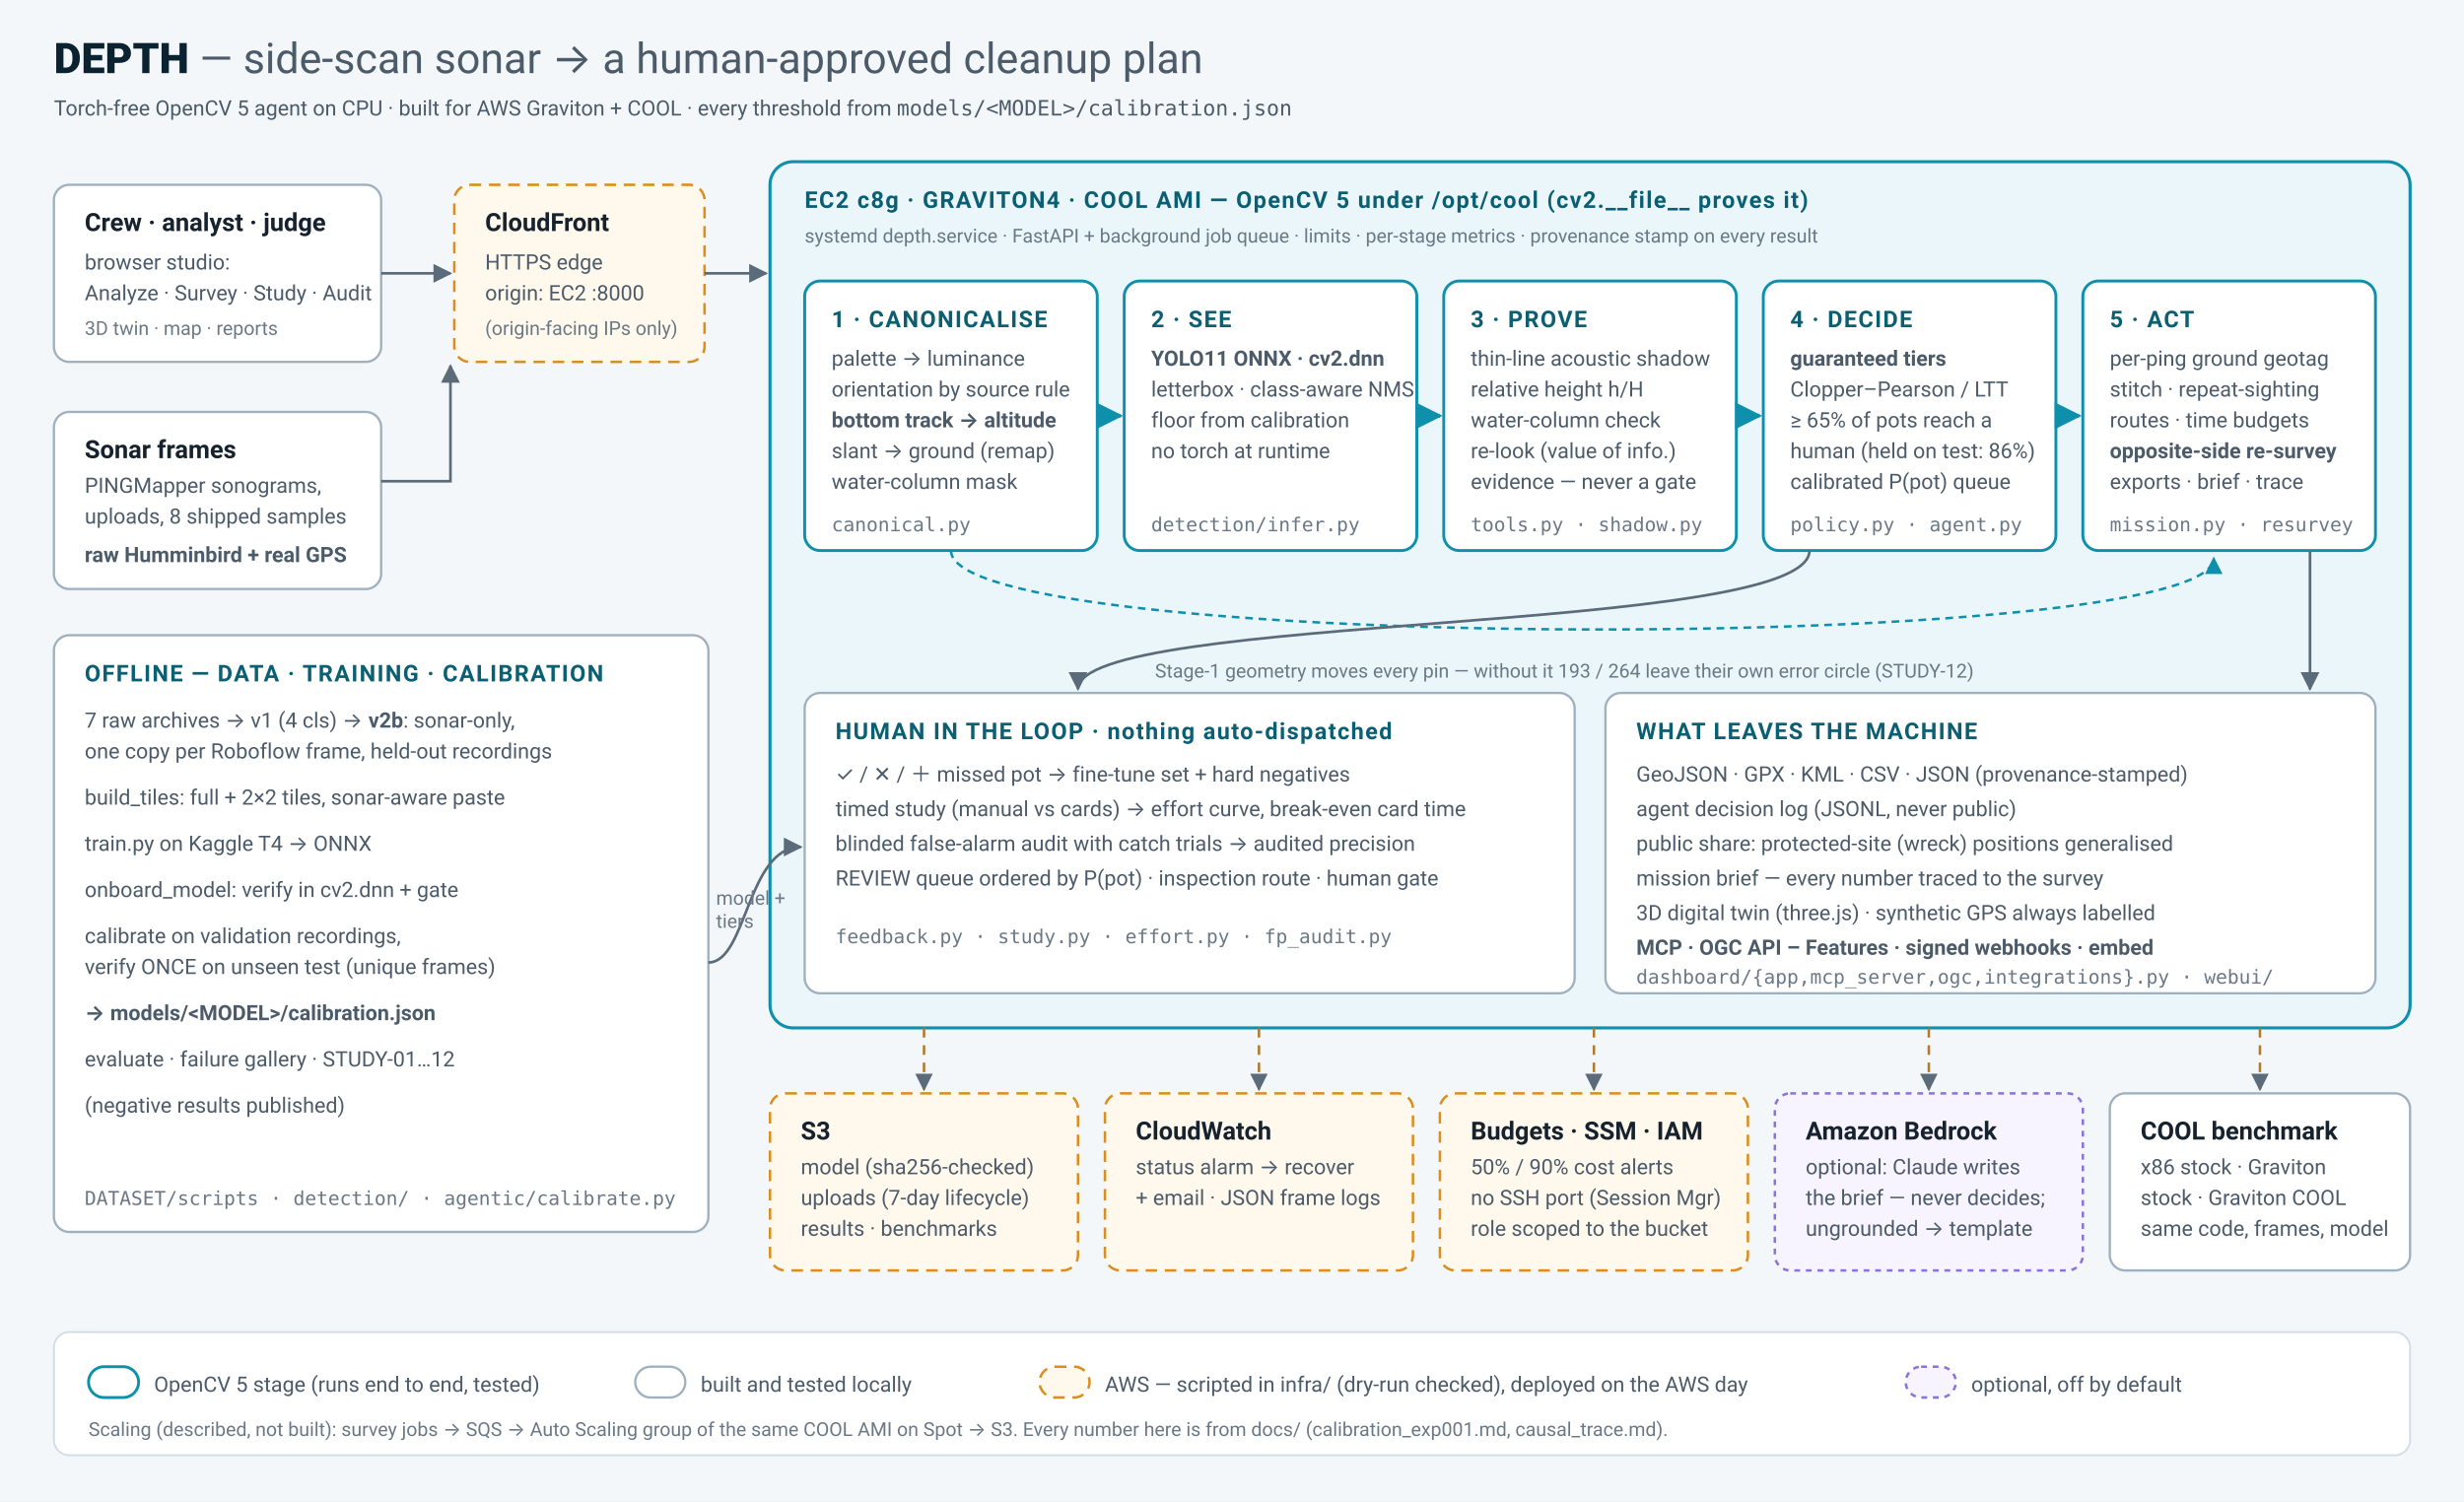
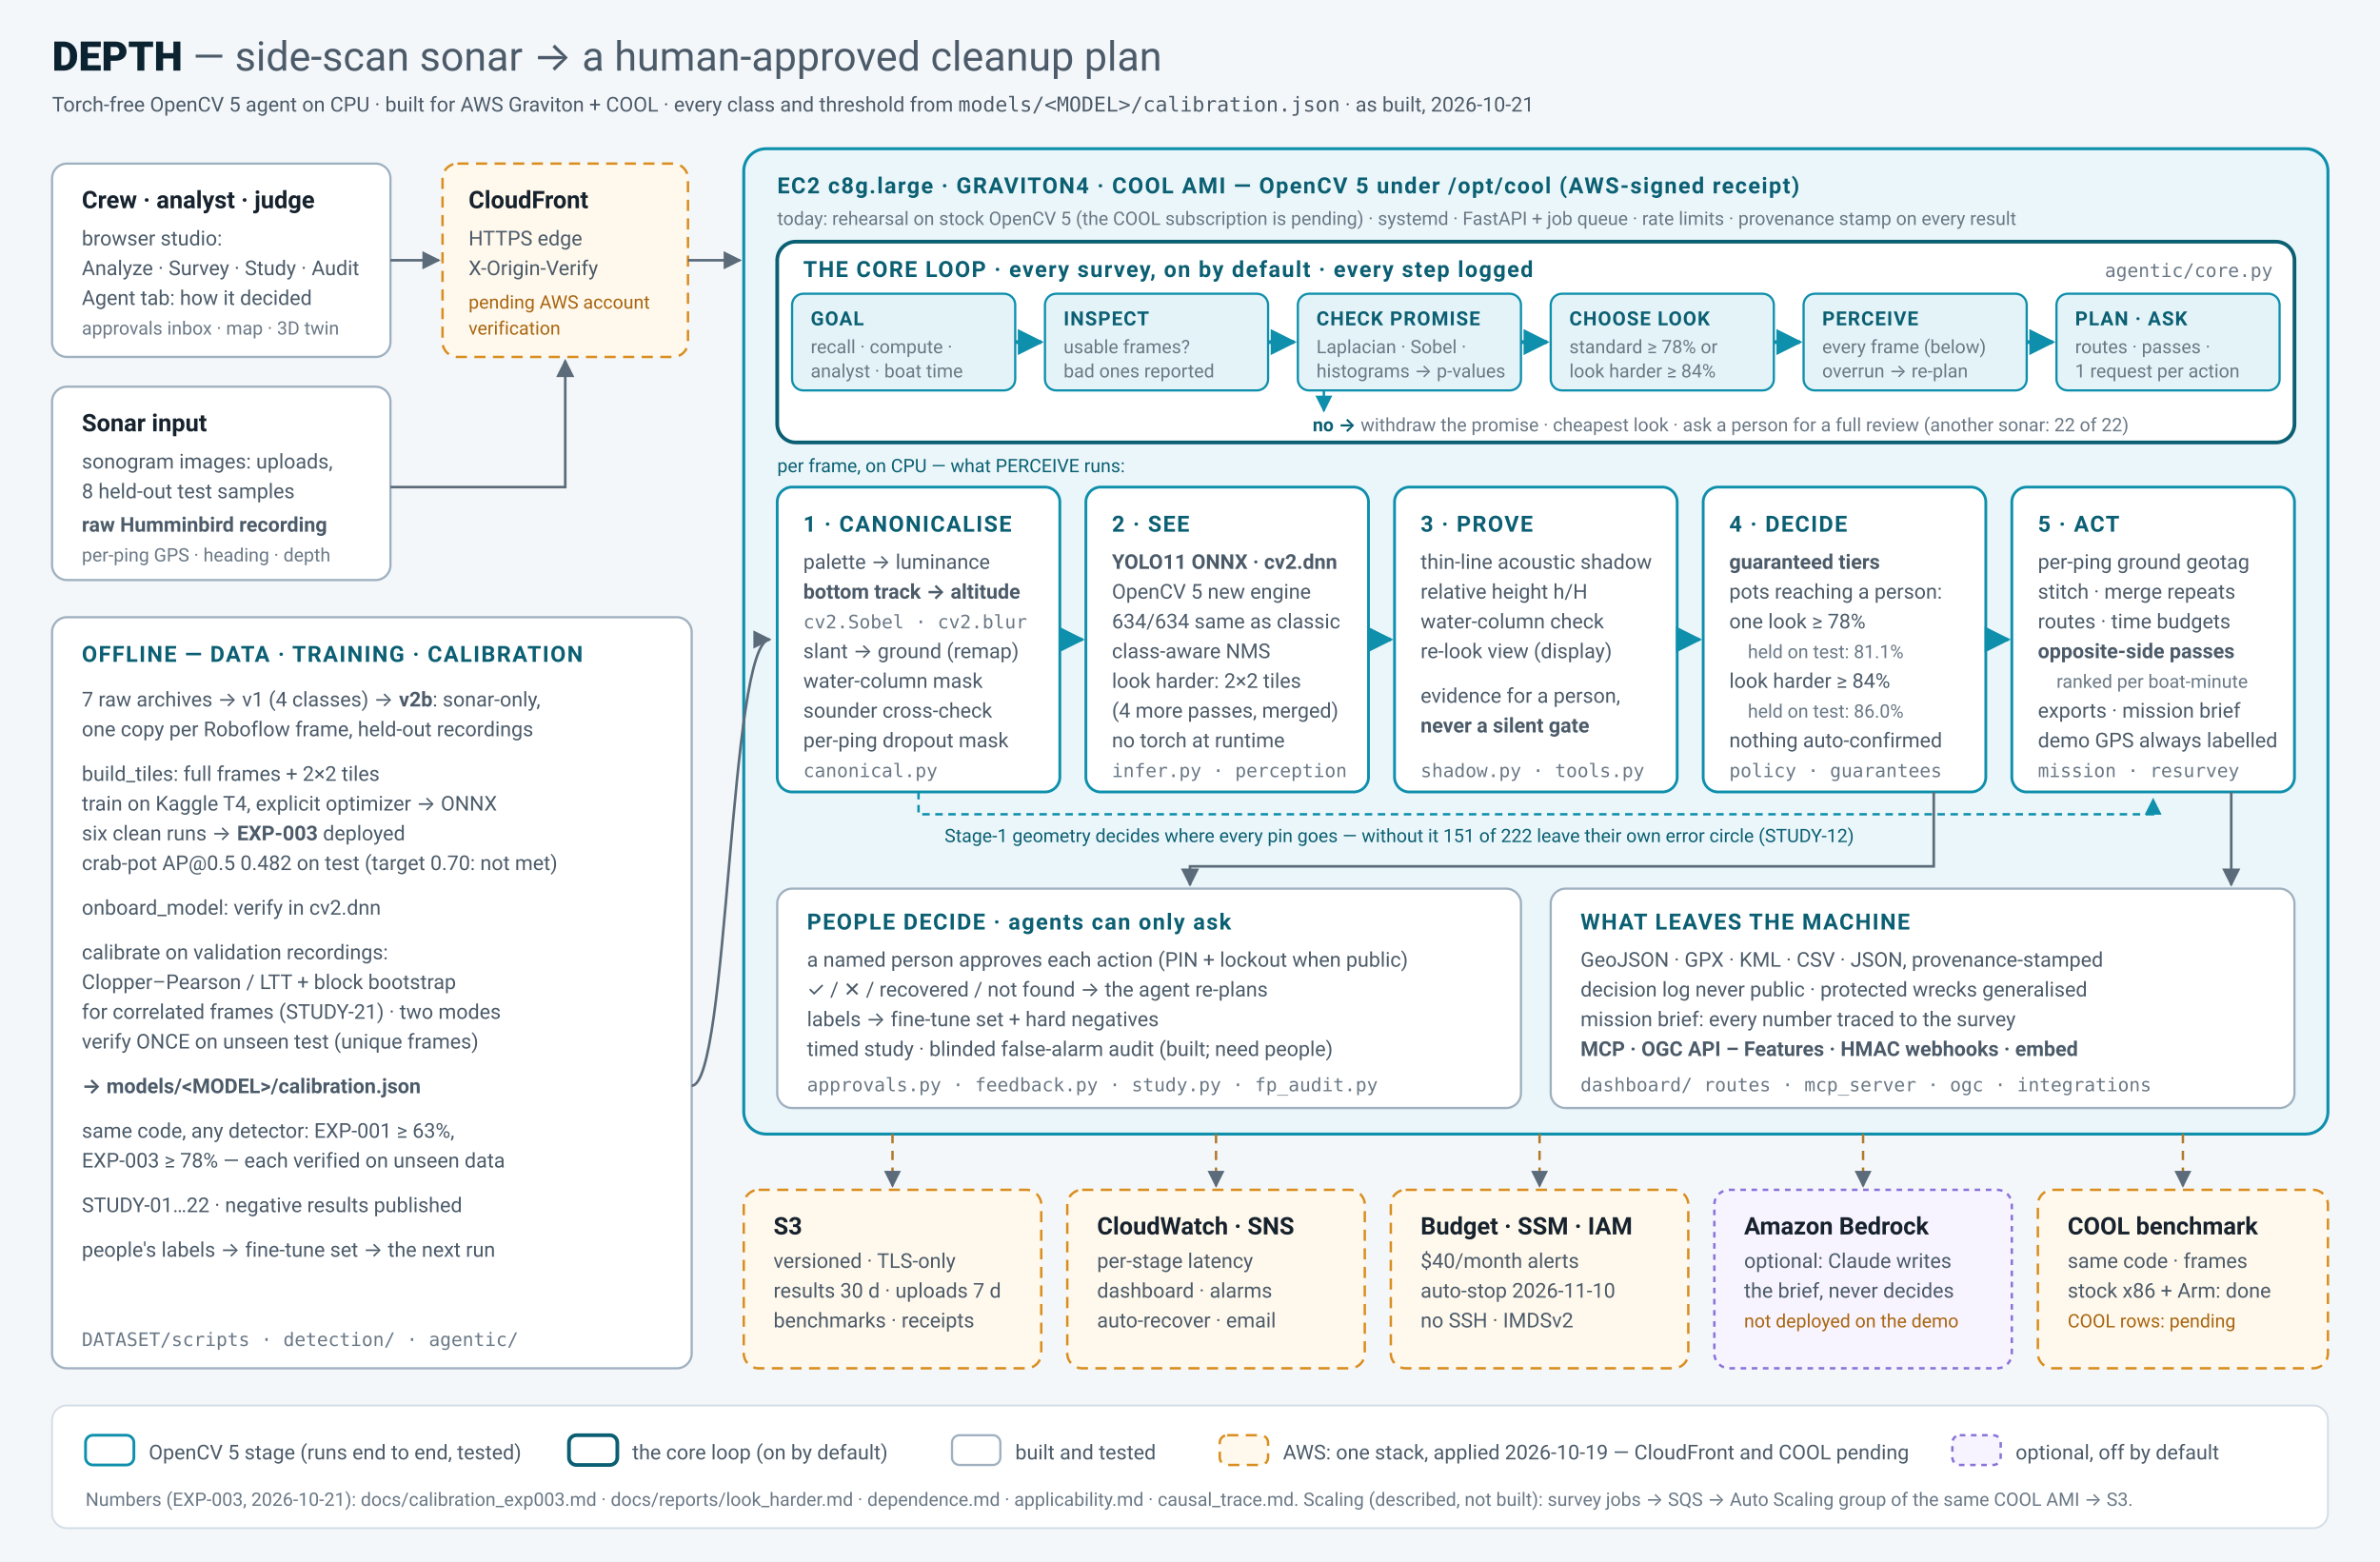
- <svg xmlns="http://www.w3.org/2000/svg" viewBox="0 0 1280 780" width="1280" height="780" font-family="system-ui, -apple-system, 'Segoe UI', Roboto, sans-serif">
+ <svg xmlns="http://www.w3.org/2000/svg" viewBox="0 0 1280 840" width="1280" height="840" font-family="system-ui, -apple-system, 'Segoe UI', Roboto, sans-serif">
  <defs>
    <marker id="ar" viewBox="0 0 10 10" refX="9" refY="5" markerWidth="7" markerHeight="7" orient="auto-start-reverse">
      <path d="M0,0 L10,5 L0,10 z" fill="#5b6b7a" />
    </marker>
    <marker id="arc" viewBox="0 0 10 10" refX="9" refY="5" markerWidth="7" markerHeight="7" orient="auto-start-reverse">
      <path d="M0,0 L10,5 L0,10 z" fill="#0e8fac" />
    </marker>
    <style>
      .t { font-size: 13px; fill: #16222d; }
      .s { font-size: 11px; fill: #4c5b69; }
      .xs { font-size: 10px; fill: #6a7885; }
      .h { font-size: 12px; font-weight: 700; letter-spacing: .06em; fill: #0b5f73; }
+       .ch { font-size: 10.5px; font-weight: 700; letter-spacing: .05em; fill: #0b5f73; }
+       .note { font-size: 10px; fill: #0b5f73; }
+       .warn { font-size: 10px; fill: #a8650f; }
      .b { font-weight: 700; }
+       .lk { font-weight: 700; fill: #0b5f73; }
      .mono { font-family: ui-monospace, 'Cascadia Code', Menlo, Consolas, monospace; }
-       .stage { fill: #ffffff; stroke: #0e8fac; stroke-width: 1.5; rx: 8; }
-       .box { fill: #ffffff; stroke: #9fb0bf; stroke-width: 1.2; rx: 8; }
-       .aws { fill: #fff8ec; stroke: #d98e1f; stroke-width: 1.3; stroke-dasharray: 6 4; rx: 8; }
-       .opt { fill: #f7f3ff; stroke: #8a73d9; stroke-width: 1.3; stroke-dasharray: 3 3; rx: 8; }
+       .stage { fill: #ffffff; stroke: #0e8fac; stroke-width: 1.5; }
+       .loop { fill: #ffffff; stroke: #0b5f73; stroke-width: 2; }
+       .chip { fill: #e3f3f7; stroke: #0e8fac; stroke-width: 1.2; }
+       .box { fill: #ffffff; stroke: #9fb0bf; stroke-width: 1.2; }
+       .aws { fill: #fff8ec; stroke: #d98e1f; stroke-width: 1.3; stroke-dasharray: 6 4; }
+       .opt { fill: #f7f3ff; stroke: #8a73d9; stroke-width: 1.3; stroke-dasharray: 3 3; }
      .flow { stroke: #5b6b7a; stroke-width: 1.4; fill: none; marker-end: url(#ar); }
      .cv { stroke: #0e8fac; stroke-width: 2; fill: none; marker-end: url(#arc); }
      .dash { stroke: #b07a2a; stroke-width: 1.3; fill: none; stroke-dasharray: 5 4; marker-end: url(#ar); }
    </style>
  </defs>
-   <rect x="0" y="0" width="1280" height="780" fill="#f4f7fa" />
+   <rect x="0" y="0" width="1280" height="840" fill="#f4f7fa" />
  <text x="28" y="38" font-size="22" font-weight="800" fill="#0b2230">DEPTH <tspan font-weight="400" fill="#4c5b69">— side-scan sonar → a human-approved cleanup plan</tspan>
  </text>
-   <text x="28" y="60" class="s">Torch-free OpenCV 5 agent on CPU · built for AWS Graviton + COOL · every threshold from <tspan class="mono">models/&lt;MODEL&gt;/calibration.json</tspan>
-   </text>
-   <rect x="28" y="96" width="170" height="92" class="box" />
-   <text x="44" y="120" class="t b">Crew · analyst · judge</text>
-   <text x="44" y="140" class="s">browser studio:</text>
-   <text x="44" y="156" class="s">Analyze · Survey · Study · Audit</text>
-   <text x="44" y="174" class="xs">3D twin · map · reports</text>
-   <rect x="28" y="214" width="170" height="92" class="box" />
-   <text x="44" y="238" class="t b">Sonar frames</text>
-   <text x="44" y="256" class="s">PINGMapper sonograms,</text>
-   <text x="44" y="272" class="s">uploads, 8 shipped samples</text>
-   <text x="44" y="292" class="s b">raw Humminbird + real GPS</text>
-   <rect x="236" y="96" width="130" height="92" class="aws" />
-   <text x="252" y="120" class="t b">CloudFront</text>
-   <text x="252" y="140" class="s">HTTPS edge</text>
-   <text x="252" y="156" class="s">origin: EC2 :8000</text>
-   <text x="252" y="174" class="xs">(origin-facing IPs only)</text>
-   <path d="M198,142 L234,142" class="flow" />
-   <path d="M198,250 L234,250 L234,190" class="flow" />
-   <rect x="400" y="84" width="852" height="450" rx="12" fill="#eaf6f9" stroke="#0e8fac" stroke-width="1.6" />
-   <text x="418" y="108" class="h">EC2 c8g · GRAVITON4 · COOL AMI — OpenCV 5 under /opt/cool (cv2.__file__ proves it)</text>
-   <text x="418" y="126" class="xs">systemd depth.service · FastAPI + background job queue · limits · per-stage metrics · provenance stamp on every result</text>
-   <path d="M366,142 L398,142" class="flow" />
-   <g>
-     <rect x="418" y="146" width="152" height="140" class="stage" />
-     <text x="432" y="170" class="h">1 · CANONICALISE</text>
-     <text x="432" y="190" class="s">palette → luminance</text>
-     <text x="432" y="206" class="s">orientation by source rule</text>
-     <text x="432" y="222" class="s b">bottom track → altitude</text>
-     <text x="432" y="238" class="s">slant → ground (remap)</text>
-     <text x="432" y="254" class="s">water-column mask</text>
-     <text x="432" y="276" class="xs mono">canonical.py</text>
-     <rect x="584" y="146" width="152" height="140" class="stage" />
-     <text x="598" y="170" class="h">2 · SEE</text>
-     <text x="598" y="190" class="s b">YOLO11 ONNX · cv2.dnn</text>
-     <text x="598" y="206" class="s">letterbox · class-aware NMS</text>
-     <text x="598" y="222" class="s">floor from calibration</text>
-     <text x="598" y="238" class="s">no torch at runtime</text>
-     <text x="598" y="276" class="xs mono">detection/infer.py</text>
-     <rect x="750" y="146" width="152" height="140" class="stage" />
-     <text x="764" y="170" class="h">3 · PROVE</text>
-     <text x="764" y="190" class="s">thin-line acoustic shadow</text>
-     <text x="764" y="206" class="s">relative height h/H</text>
-     <text x="764" y="222" class="s">water-column check</text>
-     <text x="764" y="238" class="s">re-look (value of info.)</text>
-     <text x="764" y="254" class="s">evidence — never a gate</text>
-     <text x="764" y="276" class="xs mono">tools.py · shadow.py</text>
-     <rect x="916" y="146" width="152" height="140" class="stage" />
-     <text x="930" y="170" class="h">4 · DECIDE</text>
-     <text x="930" y="190" class="s b">guaranteed tiers</text>
-     <text x="930" y="206" class="s">Clopper–Pearson / LTT</text>
-     <text x="930" y="222" class="s">≥ 65% of pots reach a</text>
-     <text x="930" y="238" class="s">human (held on test: 86%)</text>
-     <text x="930" y="254" class="s">calibrated P(pot) queue</text>
-     <text x="930" y="276" class="xs mono">policy.py · agent.py</text>
-     <rect x="1082" y="146" width="152" height="140" class="stage" />
-     <text x="1096" y="170" class="h">5 · ACT</text>
-     <text x="1096" y="190" class="s">per-ping ground geotag</text>
-     <text x="1096" y="206" class="s">stitch · repeat-sighting</text>
-     <text x="1096" y="222" class="s">routes · time budgets</text>
-     <text x="1096" y="238" class="s b">opposite-side re-survey</text>
-     <text x="1096" y="254" class="s">exports · brief · trace</text>
-     <text x="1096" y="276" class="xs mono">mission.py · resurvey</text>
-     <path d="M570,216 L582,216" class="cv" />
-     <path d="M736,216 L748,216" class="cv" />
-     <path d="M902,216 L914,216" class="cv" />
-     <path d="M1068,216 L1080,216" class="cv" />
-   </g>
-   <path d="M494,286 C494,340 1150,340 1150,290" stroke="#0e8fac" stroke-width="1.3" fill="none" stroke-dasharray="4 3" marker-end="url(#arc)" />
-   <text x="600" y="352" class="xs" fill="#0b5f73">Stage-1 geometry moves every pin — without it 193 / 264 leave their own error circle (STUDY-12)</text>
-   <rect x="418" y="360" width="400" height="156" class="box" />
-   <text x="434" y="384" class="h">HUMAN IN THE LOOP · nothing auto-dispatched</text>
-   <text x="434" y="406" class="s">✓ / ✕ / ＋ missed pot → fine-tune set + hard negatives</text>
-   <text x="434" y="424" class="s">timed study (manual vs cards) → effort curve, break-even card time</text>
-   <text x="434" y="442" class="s">blinded false-alarm audit with catch trials → audited precision</text>
-   <text x="434" y="460" class="s">REVIEW queue ordered by P(pot) · inspection route · human gate</text>
-   <text x="434" y="490" class="xs mono">feedback.py · study.py · effort.py · fp_audit.py</text>
-   <rect x="834" y="360" width="400" height="156" class="box" />
-   <text x="850" y="384" class="h">WHAT LEAVES THE MACHINE</text>
-   <text x="850" y="406" class="s">GeoJSON · GPX · KML · CSV · JSON (provenance-stamped)</text>
-   <text x="850" y="424" class="s">agent decision log (JSONL, never public)</text>
-   <text x="850" y="442" class="s">public share: protected-site (wreck) positions generalised</text>
-   <text x="850" y="460" class="s">mission brief — every number traced to the survey</text>
-   <text x="850" y="478" class="s">3D digital twin (three.js) · synthetic GPS always labelled</text>
-   <text x="850" y="496" class="s b">MCP · OGC API – Features · signed webhooks · embed</text>
-   <text x="850" y="511" class="xs mono">dashboard/{app,mcp_server,ogc,integrations}.py · webui/</text>
-   <path d="M1200,286 L1200,358" class="flow" />
-   <path d="M940,286 C940,330 560,318 560,358" class="flow" />
-   <rect x="400" y="568" width="160" height="92" class="aws" />
-   <text x="416" y="592" class="t b">S3</text>
-   <text x="416" y="610" class="s">model (sha256-checked)</text>
-   <text x="416" y="626" class="s">uploads (7-day lifecycle)</text>
-   <text x="416" y="642" class="s">results · benchmarks</text>
-   <rect x="574" y="568" width="160" height="92" class="aws" />
-   <text x="590" y="592" class="t b">CloudWatch</text>
-   <text x="590" y="610" class="s">status alarm → recover</text>
-   <text x="590" y="626" class="s">+ email · JSON frame logs</text>
-   <rect x="748" y="568" width="160" height="92" class="aws" />
-   <text x="764" y="592" class="t b">Budgets · SSM · IAM</text>
-   <text x="764" y="610" class="s">50% / 90% cost alerts</text>
-   <text x="764" y="626" class="s">no SSH port (Session Mgr)</text>
-   <text x="764" y="642" class="s">role scoped to the bucket</text>
-   <rect x="922" y="568" width="160" height="92" class="opt" />
-   <text x="938" y="592" class="t b">Amazon Bedrock</text>
-   <text x="938" y="610" class="s">optional: Claude writes</text>
-   <text x="938" y="626" class="s">the brief — never decides;</text>
-   <text x="938" y="642" class="s">ungrounded → template</text>
-   <rect x="1096" y="568" width="156" height="92" class="box" />
-   <text x="1112" y="592" class="t b">COOL benchmark</text>
-   <text x="1112" y="610" class="s">x86 stock · Graviton</text>
-   <text x="1112" y="626" class="s">stock · Graviton COOL</text>
-   <text x="1112" y="642" class="s">same code, frames, model</text>
-   <path d="M480,534 L480,566" class="dash" />
-   <path d="M654,534 L654,566" class="dash" />
-   <path d="M828,534 L828,566" class="dash" />
-   <path d="M1002,534 L1002,566" class="dash" />
-   <path d="M1174,534 L1174,566" class="dash" />
-   <rect x="28" y="330" width="340" height="310" class="box" />
-   <text x="44" y="354" class="h">OFFLINE — DATA · TRAINING · CALIBRATION</text>
-   <text x="44" y="378" class="s">7 raw archives → v1 (4 cls) → <tspan class="b">v2b</tspan>: sonar-only,</text>
-   <text x="44" y="394" class="s">one copy per Roboflow frame, held-out recordings</text>
-   <text x="44" y="418" class="s">build_tiles: full + 2×2 tiles, sonar-aware paste</text>
-   <text x="44" y="442" class="s">train.py on Kaggle T4 → ONNX</text>
-   <text x="44" y="466" class="s">onboard_model: verify in cv2.dnn + gate</text>
-   <text x="44" y="490" class="s">calibrate on validation recordings,</text>
-   <text x="44" y="506" class="s">verify ONCE on unseen test (unique frames)</text>
-   <text x="44" y="530" class="s b">→ models/&lt;MODEL&gt;/calibration.json</text>
-   <text x="44" y="554" class="s">evaluate · failure gallery · STUDY-01…12</text>
-   <text x="44" y="578" class="s">(negative results published)</text>
-   <text x="44" y="626" class="xs mono">DATASET/scripts · detection/ · agentic/calibrate.py</text>
-   <path d="M368,500 C388,500 388,440 416,440" class="flow" />
-   <text x="372" y="470" class="xs">model +</text>
-   <text x="372" y="482" class="xs">tiers</text>
-   <rect x="28" y="692" width="1224" height="64" rx="8" fill="#ffffff" stroke="#d3dde6" />
-   <rect x="46" y="710" width="26" height="16" class="stage" />
-   <text x="80" y="723" class="s">OpenCV 5 stage (runs end to end, tested)</text>
-   <rect x="330" y="710" width="26" height="16" class="box" />
-   <text x="364" y="723" class="s">built and tested locally</text>
-   <rect x="540" y="710" width="26" height="16" class="aws" />
-   <text x="574" y="723" class="s">AWS — scripted in infra/ (dry-run checked), deployed on the AWS day</text>
-   <rect x="990" y="710" width="26" height="16" class="opt" />
-   <text x="1024" y="723" class="s">optional, off by default</text>
-   <text x="46" y="746" class="xs">Scaling (described, not built): survey jobs → SQS → Auto Scaling group of the same COOL AMI on Spot → S3. Every number here is from docs/ (calibration_exp001.md, causal_trace.md).</text>
+   <text x="28" y="60" class="s">Torch-free OpenCV 5 agent on CPU · built for AWS Graviton + COOL · every class and threshold from <tspan class="mono">models/&lt;MODEL&gt;/calibration.json</tspan> · as built, 2026-10-21</text>
+   <rect x="28" y="88" width="182" height="104" rx="8" class="box" />
+   <text x="44" y="112" class="t b">Crew · analyst · judge</text>
+   <text x="44" y="132" class="s">browser studio:</text>
+   <text x="44" y="148" class="s">Analyze · Survey · Study · Audit</text>
+   <text x="44" y="164" class="s">Agent tab: how it decided</text>
+   <text x="44" y="180" class="xs">approvals inbox · map · 3D twin</text>
+   <rect x="28" y="208" width="182" height="104" rx="8" class="box" />
+   <text x="44" y="232" class="t b">Sonar input</text>
+   <text x="44" y="252" class="s">sonogram images: uploads,</text>
+   <text x="44" y="268" class="s">8 held-out test samples</text>
+   <text x="44" y="286" class="s b">raw Humminbird recording</text>
+   <text x="44" y="302" class="xs">per-ping GPS · heading · depth</text>
+   <rect x="238" y="88" width="132" height="104" rx="8" class="aws" />
+   <text x="252" y="112" class="t b">CloudFront</text>
+   <text x="252" y="132" class="s">HTTPS edge</text>
+   <text x="252" y="148" class="s">X-Origin-Verify</text>
+   <text x="252" y="166" class="warn">pending AWS account</text>
+   <text x="252" y="180" class="warn">verification</text>
+   <path d="M210,140 L236,140" class="flow" />
+   <path d="M210,262 L304,262 L304,194" class="flow" />
+   <path d="M370,140 L398,140" class="flow" />
+   <rect x="400" y="80" width="852" height="530" rx="12" fill="#eaf6f9" stroke="#0e8fac" stroke-width="1.6" />
+   <text x="418" y="104" class="h">EC2 c8g.large · GRAVITON4 · COOL AMI — OpenCV 5 under /opt/cool (AWS-signed receipt)</text>
+   <text x="418" y="121" class="xs">today: rehearsal on stock OpenCV 5 (the COOL subscription is pending) · systemd · FastAPI + job queue · rate limits · provenance stamp on every result</text>
+   <rect x="418" y="130" width="816" height="108" rx="10" class="loop" />
+   <text x="432" y="149" class="h">THE CORE LOOP · every survey, on by default · every step logged</text>
+   <text x="1132" y="149" class="xs mono">agentic/core.py</text>
+   <rect x="426" y="158" width="120" height="52" rx="6" class="chip" />
+   <text x="436" y="175" class="ch">GOAL</text>
+   <text x="436" y="190" class="xs">recall · compute ·</text>
+   <text x="436" y="203" class="xs">analyst · boat time</text>
+   <rect x="562" y="158" width="120" height="52" rx="6" class="chip" />
+   <text x="572" y="175" class="ch">INSPECT</text>
+   <text x="572" y="190" class="xs">usable frames?</text>
+   <text x="572" y="203" class="xs">bad ones reported</text>
+   <rect x="698" y="158" width="120" height="52" rx="6" class="chip" />
+   <text x="708" y="175" class="ch">CHECK PROMISE</text>
+   <text x="708" y="190" class="xs">Laplacian · Sobel ·</text>
+   <text x="708" y="203" class="xs">histograms → p-values</text>
+   <rect x="834" y="158" width="120" height="52" rx="6" class="chip" />
+   <text x="844" y="175" class="ch">CHOOSE LOOK</text>
+   <text x="844" y="190" class="xs">standard ≥ 78% or</text>
+   <text x="844" y="203" class="xs">look harder ≥ 84%</text>
+   <rect x="970" y="158" width="120" height="52" rx="6" class="chip" />
+   <text x="980" y="175" class="ch">PERCEIVE</text>
+   <text x="980" y="190" class="xs">every frame (below)</text>
+   <text x="980" y="203" class="xs">overrun → re-plan</text>
+   <rect x="1106" y="158" width="120" height="52" rx="6" class="chip" />
+   <text x="1116" y="175" class="ch">PLAN · ASK</text>
+   <text x="1116" y="190" class="xs">routes · passes ·</text>
+   <text x="1116" y="203" class="xs">1 request per action</text>
+   <path d="M546,184 L560,184" class="cv" />
+   <path d="M682,184 L696,184" class="cv" />
+   <path d="M818,184 L832,184" class="cv" />
+   <path d="M954,184 L968,184" class="cv" />
+   <path d="M1090,184 L1104,184" class="cv" />
+   <path d="M712,210 L712,221" stroke="#0e8fac" stroke-width="1.3" fill="none" marker-end="url(#arc)" />
+   <text x="706" y="232" class="xs">
+     <tspan class="lk">no →</tspan> withdraw the promise · cheapest look · ask a person for a full review (another sonar: 22 of 22)</text>
+   <text x="418" y="254" class="note">per frame, on CPU — what PERCEIVE runs:</text>
+   <rect x="418" y="262" width="152" height="164" rx="8" class="stage" />
+   <text x="432" y="286" class="h">1 · CANONICALISE</text>
+   <text x="432" y="306" class="s">palette → luminance</text>
+   <text x="432" y="322" class="s b">bottom track → altitude</text>
+   <text x="432" y="338" class="xs mono">cv2.Sobel · cv2.blur</text>
+   <text x="432" y="354" class="s">slant → ground (remap)</text>
+   <text x="432" y="370" class="s">water-column mask</text>
+   <text x="432" y="386" class="s">sounder cross-check</text>
+   <text x="432" y="402" class="s">per-ping dropout mask</text>
+   <text x="432" y="418" class="xs mono">canonical.py</text>
+   <rect x="584" y="262" width="152" height="164" rx="8" class="stage" />
+   <text x="598" y="286" class="h">2 · SEE</text>
+   <text x="598" y="306" class="s b">YOLO11 ONNX · cv2.dnn</text>
+   <text x="598" y="322" class="s">OpenCV 5 new engine</text>
+   <text x="598" y="338" class="s">634/634 same as classic</text>
+   <text x="598" y="354" class="s">class-aware NMS</text>
+   <text x="598" y="370" class="s">look harder: 2×2 tiles</text>
+   <text x="598" y="386" class="s">(4 more passes, merged)</text>
+   <text x="598" y="402" class="s">no torch at runtime</text>
+   <text x="598" y="418" class="xs mono">infer.py · perception</text>
+   <rect x="750" y="262" width="152" height="164" rx="8" class="stage" />
+   <text x="764" y="286" class="h">3 · PROVE</text>
+   <text x="764" y="306" class="s">thin-line acoustic shadow</text>
+   <text x="764" y="322" class="s">relative height h/H</text>
+   <text x="764" y="338" class="s">water-column check</text>
+   <text x="764" y="354" class="s">re-look view (display)</text>
+   <text x="764" y="378" class="s">evidence for a person,</text>
+   <text x="764" y="394" class="s b">never a silent gate</text>
+   <text x="764" y="418" class="xs mono">shadow.py · tools.py</text>
+   <rect x="916" y="262" width="152" height="164" rx="8" class="stage" />
+   <text x="930" y="286" class="h">4 · DECIDE</text>
+   <text x="930" y="306" class="s b">guaranteed tiers</text>
+   <text x="930" y="322" class="s">pots reaching a person:</text>
+   <text x="930" y="338" class="s">one look ≥ 78%</text>
+   <text x="940" y="354" class="xs">held on test: 81.1%</text>
+   <text x="930" y="370" class="s">look harder ≥ 84%</text>
+   <text x="940" y="386" class="xs">held on test: 86.0%</text>
+   <text x="930" y="402" class="s">nothing auto-confirmed</text>
+   <text x="930" y="418" class="xs mono">policy · guarantees</text>
+   <rect x="1082" y="262" width="152" height="164" rx="8" class="stage" />
+   <text x="1096" y="286" class="h">5 · ACT</text>
+   <text x="1096" y="306" class="s">per-ping ground geotag</text>
+   <text x="1096" y="322" class="s">stitch · merge repeats</text>
+   <text x="1096" y="338" class="s">routes · time budgets</text>
+   <text x="1096" y="354" class="s b">opposite-side passes</text>
+   <text x="1106" y="370" class="xs">ranked per boat-minute</text>
+   <text x="1096" y="386" class="s">exports · mission brief</text>
+   <text x="1096" y="402" class="s">demo GPS always labelled</text>
+   <text x="1096" y="418" class="xs mono">mission · resurvey</text>
+   <path d="M570,344 L582,344" class="cv" />
+   <path d="M736,344 L748,344" class="cv" />
+   <path d="M902,344 L914,344" class="cv" />
+   <path d="M1068,344 L1080,344" class="cv" />
+   <path d="M494,426 L494,438 L1158,438 L1158,430" stroke="#0e8fac" stroke-width="1.3" fill="none" stroke-dasharray="4 3" marker-end="url(#arc)" />
+   <text x="508" y="453" class="note">Stage-1 geometry decides where every pin goes — without it 151 of 222 leave their own error circle (STUDY-12)</text>
+   <path d="M1040,426 L1040,466 L640,466 L640,476" class="flow" />
+   <path d="M1200,426 L1200,476" class="flow" />
+   <rect x="418" y="478" width="400" height="118" rx="8" class="box" />
+   <text x="434" y="500" class="h">PEOPLE DECIDE · agents can only ask</text>
+   <text x="434" y="520" class="s">a named person approves each action (PIN + lockout when public)</text>
+   <text x="434" y="536" class="s">✓ / ✕ / recovered / not found → the agent re-plans</text>
+   <text x="434" y="552" class="s">labels → fine-tune set + hard negatives</text>
+   <text x="434" y="568" class="s">timed study · blinded false-alarm audit (built; need people)</text>
+   <text x="434" y="587" class="xs mono">approvals.py · feedback.py · study.py · fp_audit.py</text>
+   <rect x="834" y="478" width="400" height="118" rx="8" class="box" />
+   <text x="850" y="500" class="h">WHAT LEAVES THE MACHINE</text>
+   <text x="850" y="520" class="s">GeoJSON · GPX · KML · CSV · JSON, provenance-stamped</text>
+   <text x="850" y="536" class="s">decision log never public · protected wrecks generalised</text>
+   <text x="850" y="552" class="s">mission brief: every number traced to the survey</text>
+   <text x="850" y="568" class="s b">MCP · OGC API – Features · HMAC webhooks · embed</text>
+   <text x="850" y="587" class="xs mono">dashboard/ routes · mcp_server · ogc · integrations</text>
+   <rect x="400" y="640" width="160" height="96" rx="8" class="aws" />
+   <text x="416" y="664" class="t b">S3</text>
+   <text x="416" y="682" class="s">versioned · TLS-only</text>
+   <text x="416" y="698" class="s">results 30 d · uploads 7 d</text>
+   <text x="416" y="714" class="s">benchmarks · receipts</text>
+   <rect x="574" y="640" width="160" height="96" rx="8" class="aws" />
+   <text x="590" y="664" class="t b">CloudWatch · SNS</text>
+   <text x="590" y="682" class="s">per-stage latency</text>
+   <text x="590" y="698" class="s">dashboard · alarms</text>
+   <text x="590" y="714" class="s">auto-recover · email</text>
+   <rect x="748" y="640" width="160" height="96" rx="8" class="aws" />
+   <text x="764" y="664" class="t b">Budget · SSM · IAM</text>
+   <text x="764" y="682" class="s">$40/month alerts</text>
+   <text x="764" y="698" class="s">auto-stop 2026-11-10</text>
+   <text x="764" y="714" class="s">no SSH · IMDSv2</text>
+   <rect x="922" y="640" width="160" height="96" rx="8" class="opt" />
+   <text x="938" y="664" class="t b">Amazon Bedrock</text>
+   <text x="938" y="682" class="s">optional: Claude writes</text>
+   <text x="938" y="698" class="s">the brief, never decides</text>
+   <text x="938" y="714" class="warn">not deployed on the demo</text>
+   <rect x="1096" y="640" width="156" height="96" rx="8" class="aws" />
+   <text x="1112" y="664" class="t b">COOL benchmark</text>
+   <text x="1112" y="682" class="s">same code · frames</text>
+   <text x="1112" y="698" class="s">stock x86 + Arm: done</text>
+   <text x="1112" y="714" class="warn">COOL rows: pending</text>
+   <path d="M480,610 L480,638" class="dash" />
+   <path d="M654,610 L654,638" class="dash" />
+   <path d="M828,610 L828,638" class="dash" />
+   <path d="M1002,610 L1002,638" class="dash" />
+   <path d="M1174,610 L1174,638" class="dash" />
+   <rect x="28" y="332" width="344" height="404" rx="8" class="box" />
+   <text x="44" y="356" class="h">OFFLINE — DATA · TRAINING · CALIBRATION</text>
+   <text x="44" y="380" class="s">7 raw archives → v1 (4 classes) → <tspan class="b">v2b</tspan>: sonar-only,</text>
+   <text x="44" y="396" class="s">one copy per Roboflow frame, held-out recordings</text>
+   <text x="44" y="420" class="s">build_tiles: full frames + 2×2 tiles</text>
+   <text x="44" y="436" class="s">train on Kaggle T4, explicit optimizer → ONNX</text>
+   <text x="44" y="452" class="s">six clean runs → <tspan class="b">EXP-003</tspan> deployed</text>
+   <text x="44" y="468" class="s">crab-pot AP@0.5 0.482 on test (target 0.70: not met)</text>
+   <text x="44" y="492" class="s">onboard_model: verify in cv2.dnn</text>
+   <text x="44" y="516" class="s">calibrate on validation recordings:</text>
+   <text x="44" y="532" class="s">Clopper–Pearson / LTT + block bootstrap</text>
+   <text x="44" y="548" class="s">for correlated frames (STUDY-21) · two modes</text>
+   <text x="44" y="564" class="s">verify ONCE on unseen test (unique frames)</text>
+   <text x="44" y="588" class="s b">→ models/&lt;MODEL&gt;/calibration.json</text>
+   <text x="44" y="612" class="s">same code, any detector: EXP-001 ≥ 63%,</text>
+   <text x="44" y="628" class="s">EXP-003 ≥ 78% — each verified on unseen data</text>
+   <text x="44" y="652" class="s">STUDY-01…22 · negative results published</text>
+   <text x="44" y="676" class="s">people's labels → fine-tune set → the next run</text>
+   <text x="44" y="724" class="xs mono">DATASET/scripts · detection/ · agentic/</text>
+   <path d="M372,584 C392,584 392,344 414,344" class="flow" />
+   <rect x="28" y="756" width="1224" height="66" rx="8" fill="#ffffff" stroke="#d3dde6" />
+   <rect x="46" y="772" width="26" height="16" rx="4" class="stage" />
+   <text x="80" y="785" class="s">OpenCV 5 stage (runs end to end, tested)</text>
+   <rect x="306" y="772" width="26" height="16" rx="4" class="loop" />
+   <text x="340" y="785" class="s">the core loop (on by default)</text>
+   <rect x="512" y="772" width="26" height="16" rx="4" class="box" />
+   <text x="546" y="785" class="s">built and tested</text>
+   <rect x="656" y="772" width="26" height="16" rx="4" class="aws" />
+   <text x="690" y="785" class="s">AWS: one stack, applied 2026-10-19 — CloudFront and COOL pending</text>
+   <rect x="1050" y="772" width="26" height="16" rx="4" class="opt" />
+   <text x="1084" y="785" class="s">optional, off by default</text>
+   <text x="46" y="810" class="xs">Numbers (EXP-003, 2026-10-21): docs/calibration_exp003.md · docs/reports/look_harder.md · dependence.md · applicability.md · causal_trace.md. Scaling (described, not built): survey jobs → SQS → Auto Scaling group of the same COOL AMI → S3.</text>
</svg>
